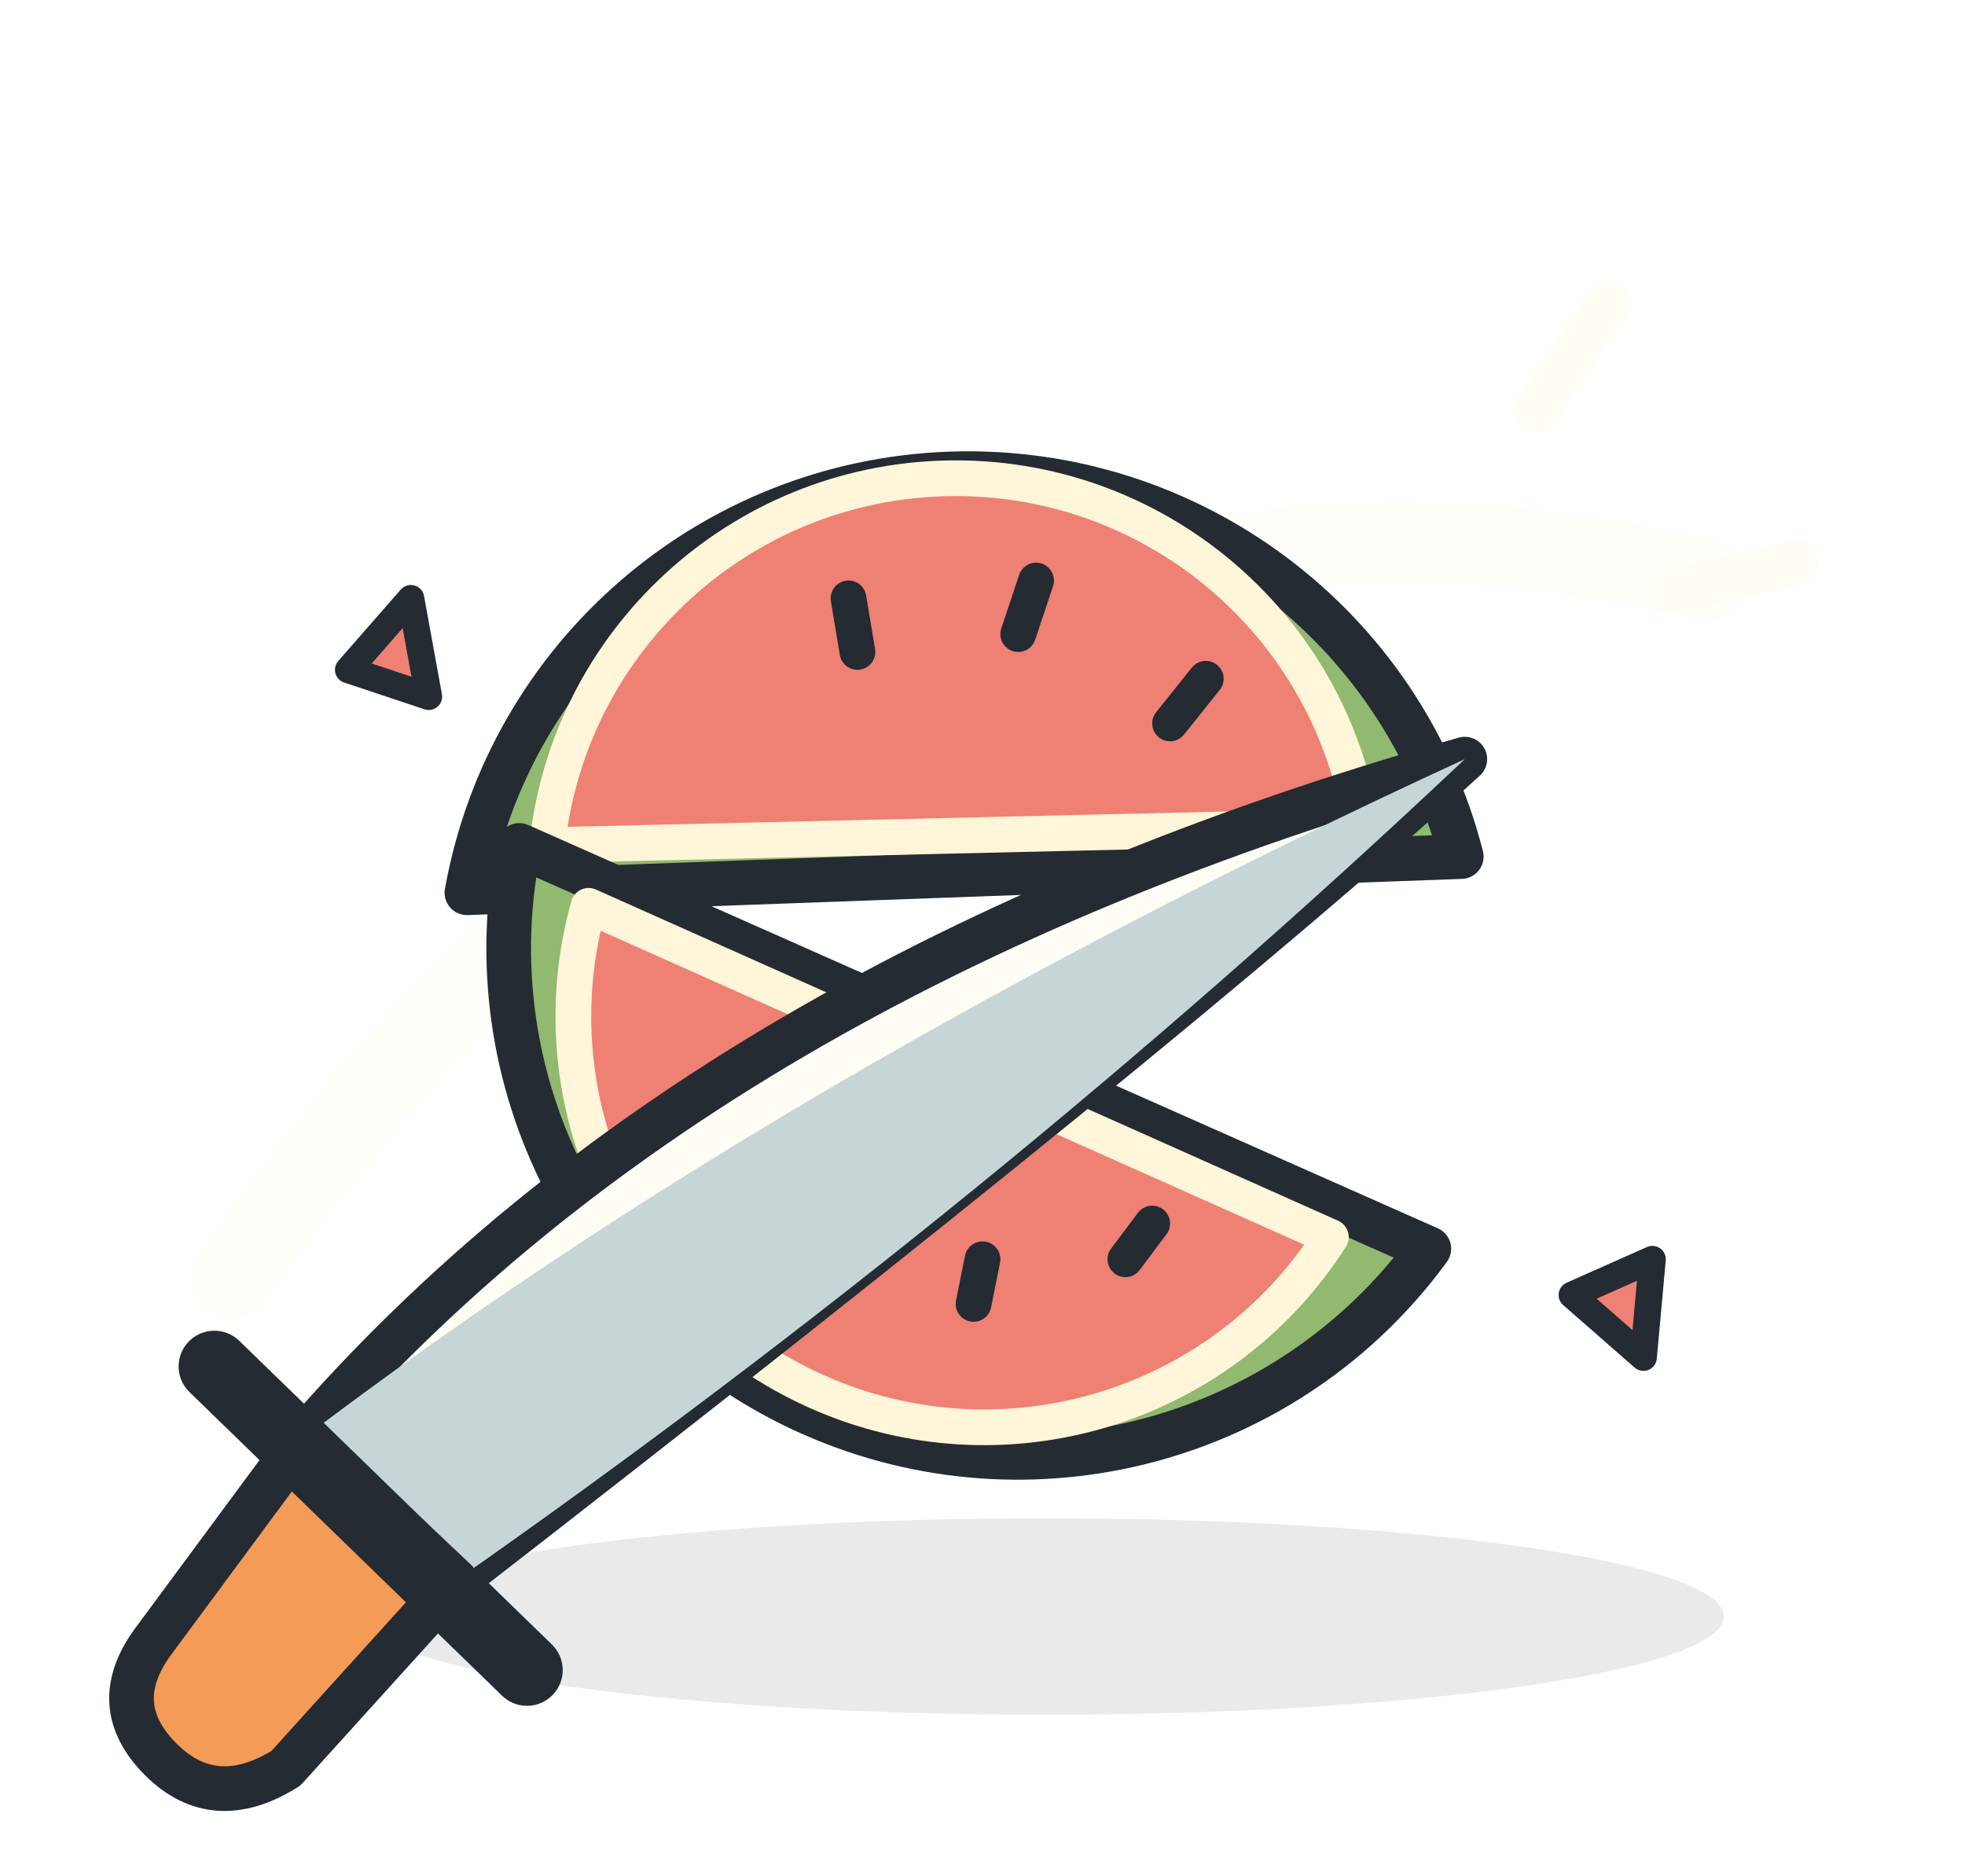
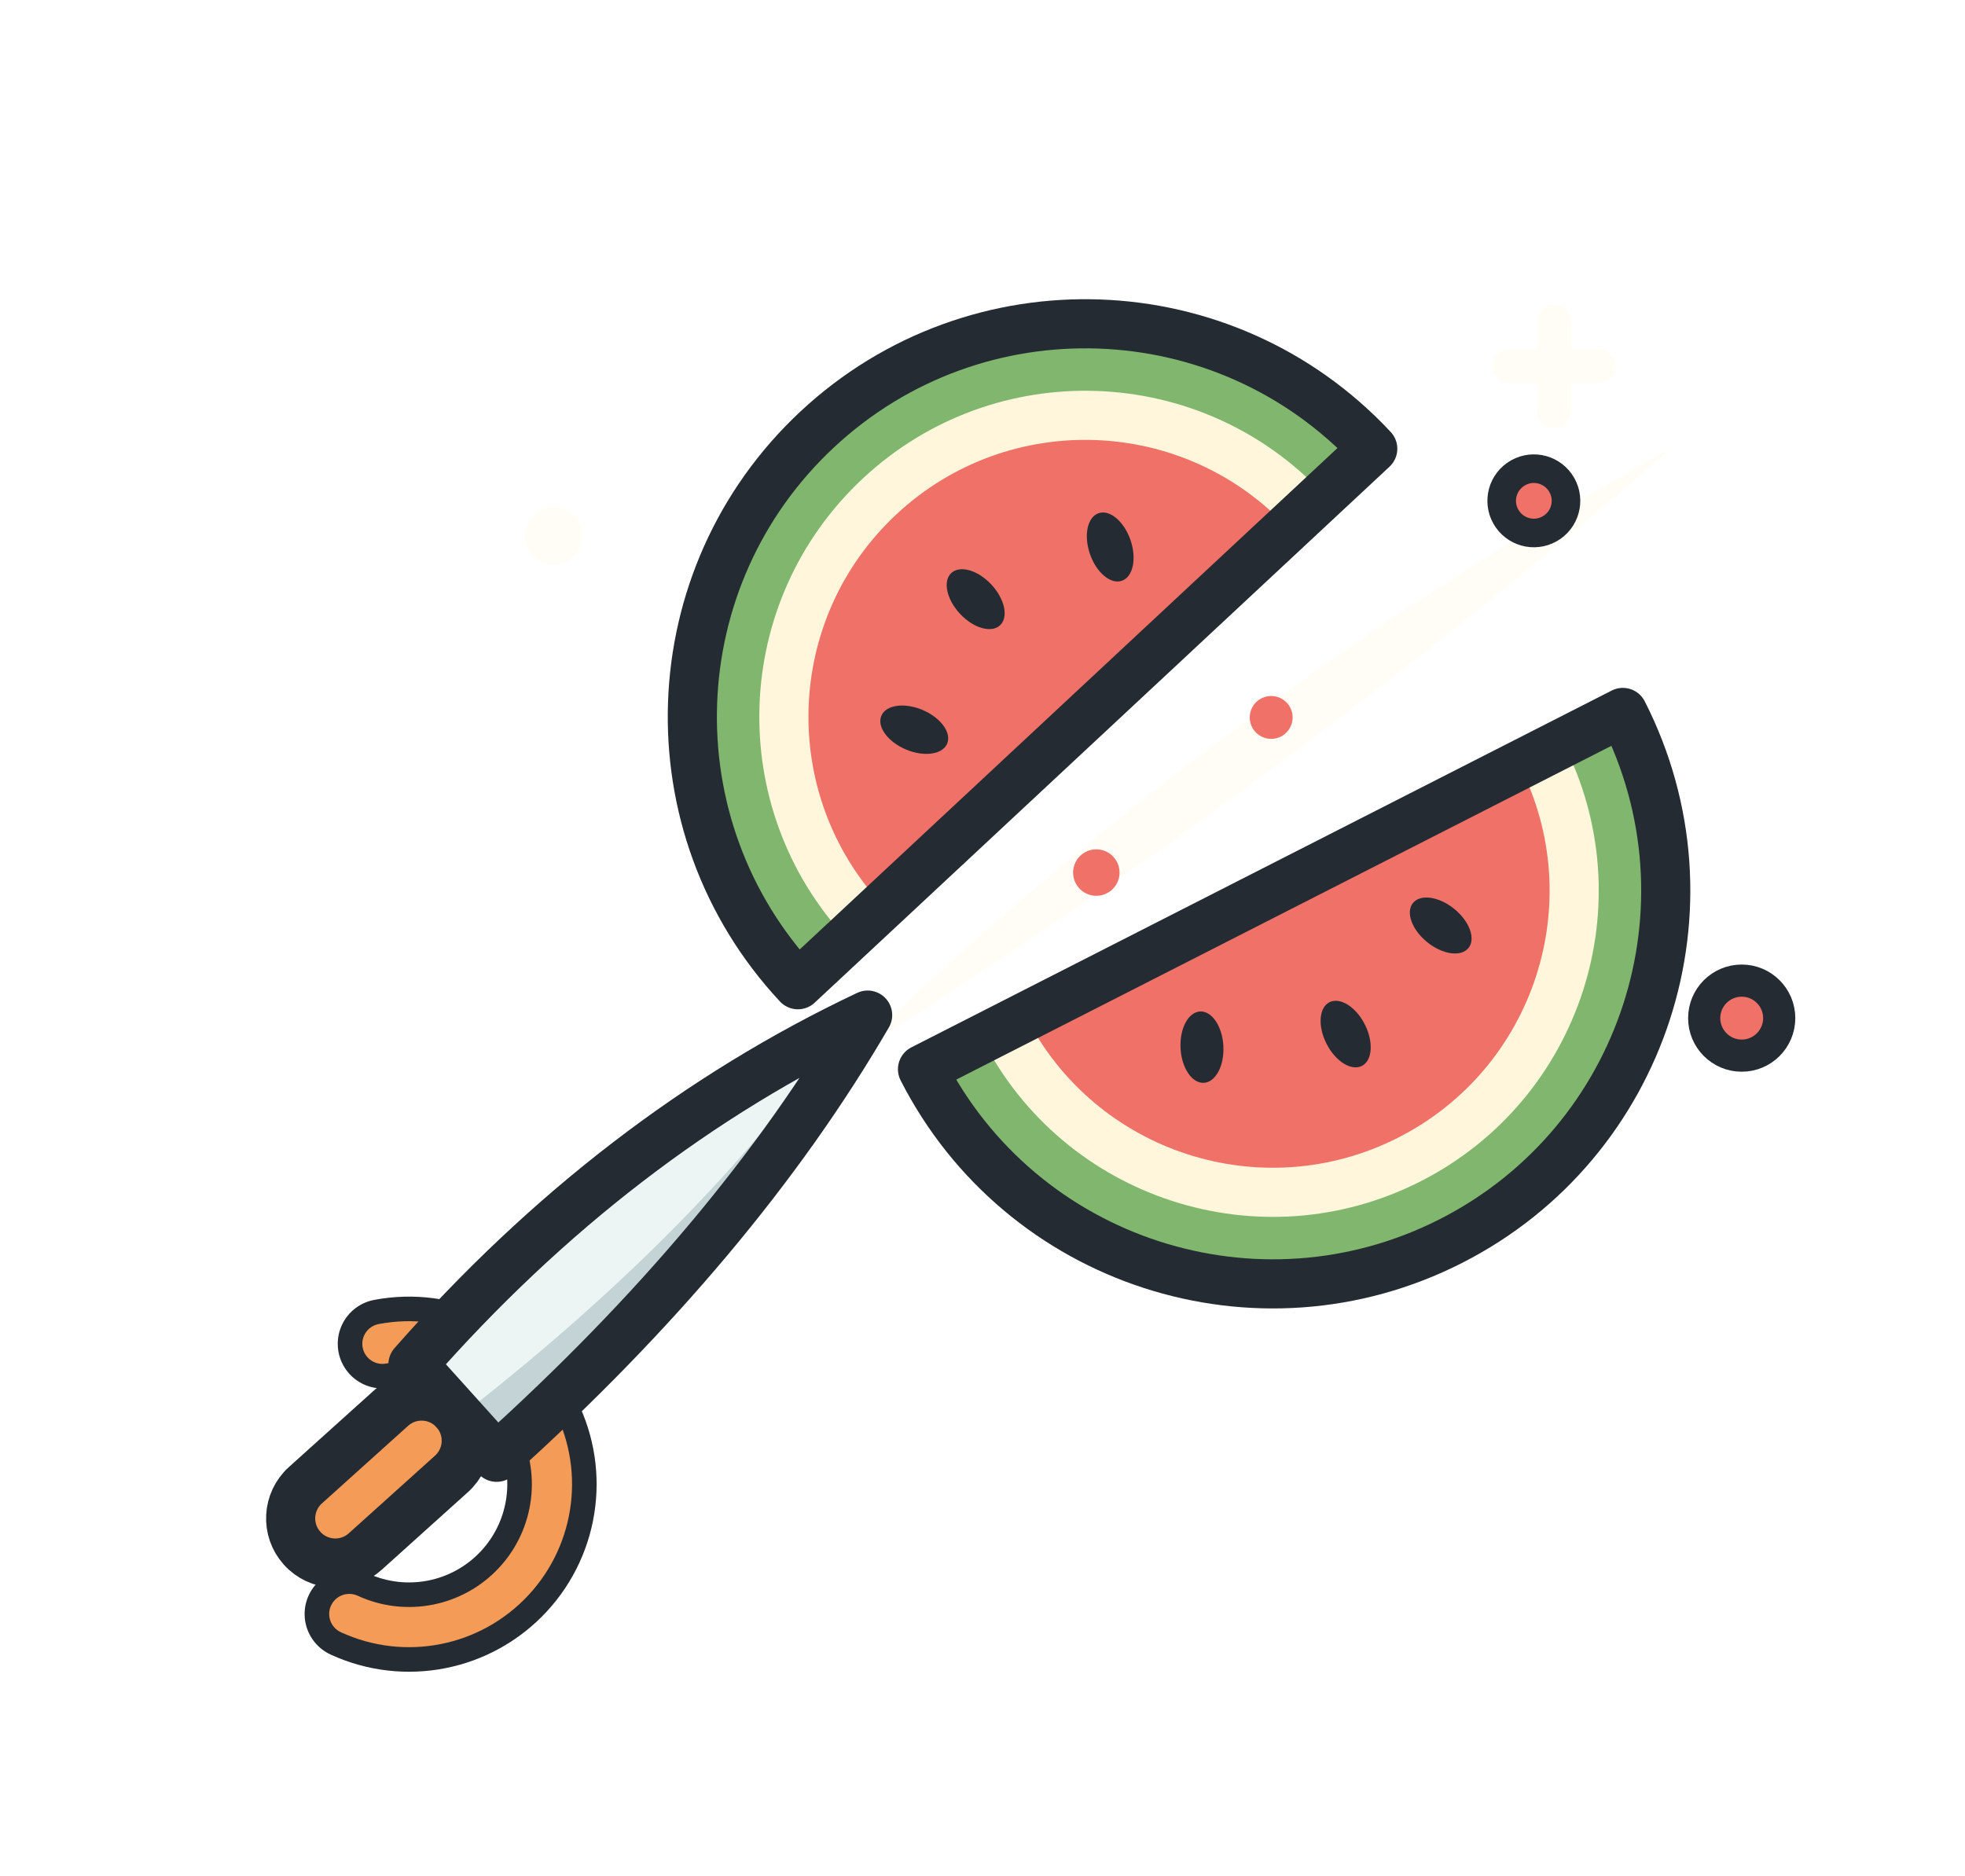
<svg xmlns="http://www.w3.org/2000/svg" viewBox="0 0 220 210">
-   <ellipse cx="117" cy="181" rx="76" ry="11" fill="#242b32" opacity=".1" />
-   <path d="M26 143Q97 42 191 65" fill="none" stroke="#fffdf5" stroke-width="9" stroke-linecap="round" opacity=".7" />
-   <g stroke="#242b32" stroke-width="5" stroke-linejoin="round" stroke-linecap="round">
-     <path d="M54 86A57 57 0 0 1 163 109Z" fill="#91b96f" transform="rotate(-14 110 100)" />
-     <path d="M64 83A46 46 0 0 1 153 103Z" fill="#ef8074" stroke="#fff5d9" stroke-width="4" transform="rotate(-14 110 100)" />
-     <path d="M54 106A57 57 0 0 0 163 129Z" fill="#91b96f" transform="rotate(12 110 120)" />
-     <path d="M63 111A46 46 0 0 0 152 130Z" fill="#ef8074" stroke="#fff5d9" stroke-width="4" transform="rotate(12 110 120)" />
-     <path d="m95 67 1 6m20-8-2 6m21 5-4 5m-45 51 2 5m22 4-1 5m20-9-3 4" stroke-width="4" />
-     <path d="M34 161Q79 109 164 85 131 115 51 177Z" fill="#fffdf5" />
-     <path d="M51 177q60-42 113-92-76 35-130 76Z" fill="#c6d6d7" stroke="none" />
-     <path d="m34 161 17 16-19 21q-8 5-14-1t-1-13Z" fill="#f49b58" />
-     <path d="m24 153 35 34" stroke-width="8" />
-     <path d="m172 46 8-12m8 32 13-3" stroke="#fffdf5" stroke-width="5" />
-     <path d="m39 75 7-8 2 11Z" fill="#ef8074" stroke-width="3" />
-     <path d="m176 145 9-4-1 11Z" fill="#ef8074" stroke-width="3" />
+   <g transform="translate(132 90) rotate(-35)" stroke="#242b32" stroke-width="5.5" stroke-linecap="round" stroke-linejoin="round">
+     <path d="M-46 2q56-9 114-3-58 6-114 3Z" fill="#fffdf5" stroke="none" opacity=".92" />
+     <g transform="translate(-3 -14) rotate(-8)">
+       <path d="M-44 0a44 44 0 0 1 88 0Z" fill="#80b66d" stroke="none" />
+       <path d="M-36.5 0a36.5 36.5 0 0 1 73 0Z" fill="#fff6dc" stroke="none" />
+       <path d="M-31 0a31 31 0 0 1 62 0Z" fill="#ef7168" stroke="none" />
+       <ellipse cx="-15" cy="-12" rx="2.4" ry="4" transform="rotate(-24 -15 -12)" fill="#242b32" stroke="none" />
+       <ellipse cx="0" cy="-18" rx="2.4" ry="4" fill="#242b32" stroke="none" />
+       <ellipse cx="15" cy="-12" rx="2.4" ry="4" transform="rotate(24 15 -12)" fill="#242b32" stroke="none" />
+       <path d="M-44 0a44 44 0 0 1 88 0Z" fill="none" />
+     </g>
+     <g transform="translate(3 14) rotate(8)">
+       <path d="M-44 0a44 44 0 0 0 88 0Z" fill="#80b66d" stroke="none" />
+       <path d="M-36.5 0a36.5 36.5 0 0 0 73 0Z" fill="#fff6dc" stroke="none" />
+       <path d="M-31 0a31 31 0 0 0 62 0Z" fill="#ef7168" stroke="none" />
+       <ellipse cx="-15" cy="12" rx="2.4" ry="4" transform="rotate(24 -15 12)" fill="#242b32" stroke="none" />
+       <ellipse cx="0" cy="18" rx="2.4" ry="4" fill="#242b32" stroke="none" />
+       <ellipse cx="15" cy="12" rx="2.4" ry="4" transform="rotate(-24 15 12)" fill="#242b32" stroke="none" />
+       <path d="M-44 0a44 44 0 0 0 88 0Z" fill="none" />
+     </g>
+     <circle cx="52" cy="-5" r="3.6" fill="#ef7168" stroke-width="3.2" />
+     <circle cx="-12" cy="1" r="2.6" fill="#ef7168" stroke="none" />
+     <circle cx="14" cy="-2" r="2.4" fill="#ef7168" stroke="none" />
  </g>
+   <g transform="translate(42 166) rotate(-42)" stroke="#242b32" stroke-width="5.5" stroke-linecap="round" stroke-linejoin="round">
+     <path d="M11-11a16 16 0 1 1-23 20" fill="none" stroke="#242b32" stroke-width="10" />
+     <path d="M11-11a16 16 0 1 1-23 20" fill="none" stroke="#f49b58" stroke-width="4.5" />
+     <rect x="-11" y="-5" width="23" height="10" rx="5" fill="#f49b58" />
+     <path d="M12-7q34-4 64 5-28 9-64 9Z" fill="#edf5f4" stroke="none" />
+     <path d="M14 1q31 2 55-3-25 6-55 7Z" fill="#c4d3d6" stroke="none" />
+     <path d="M12-7q34-4 64 5-28 9-64 9Z" fill="none" />
+   </g>
+   <path d="M174 36v10m-5-5h10" stroke="#fffdf5" stroke-width="3.8" stroke-linecap="round" />
+   <circle cx="62" cy="60" r="3.2" fill="#fffdf5" />
+   <circle cx="195" cy="114" r="4.2" fill="#ef7168" stroke="#242b32" stroke-width="3.6" />
</svg>
